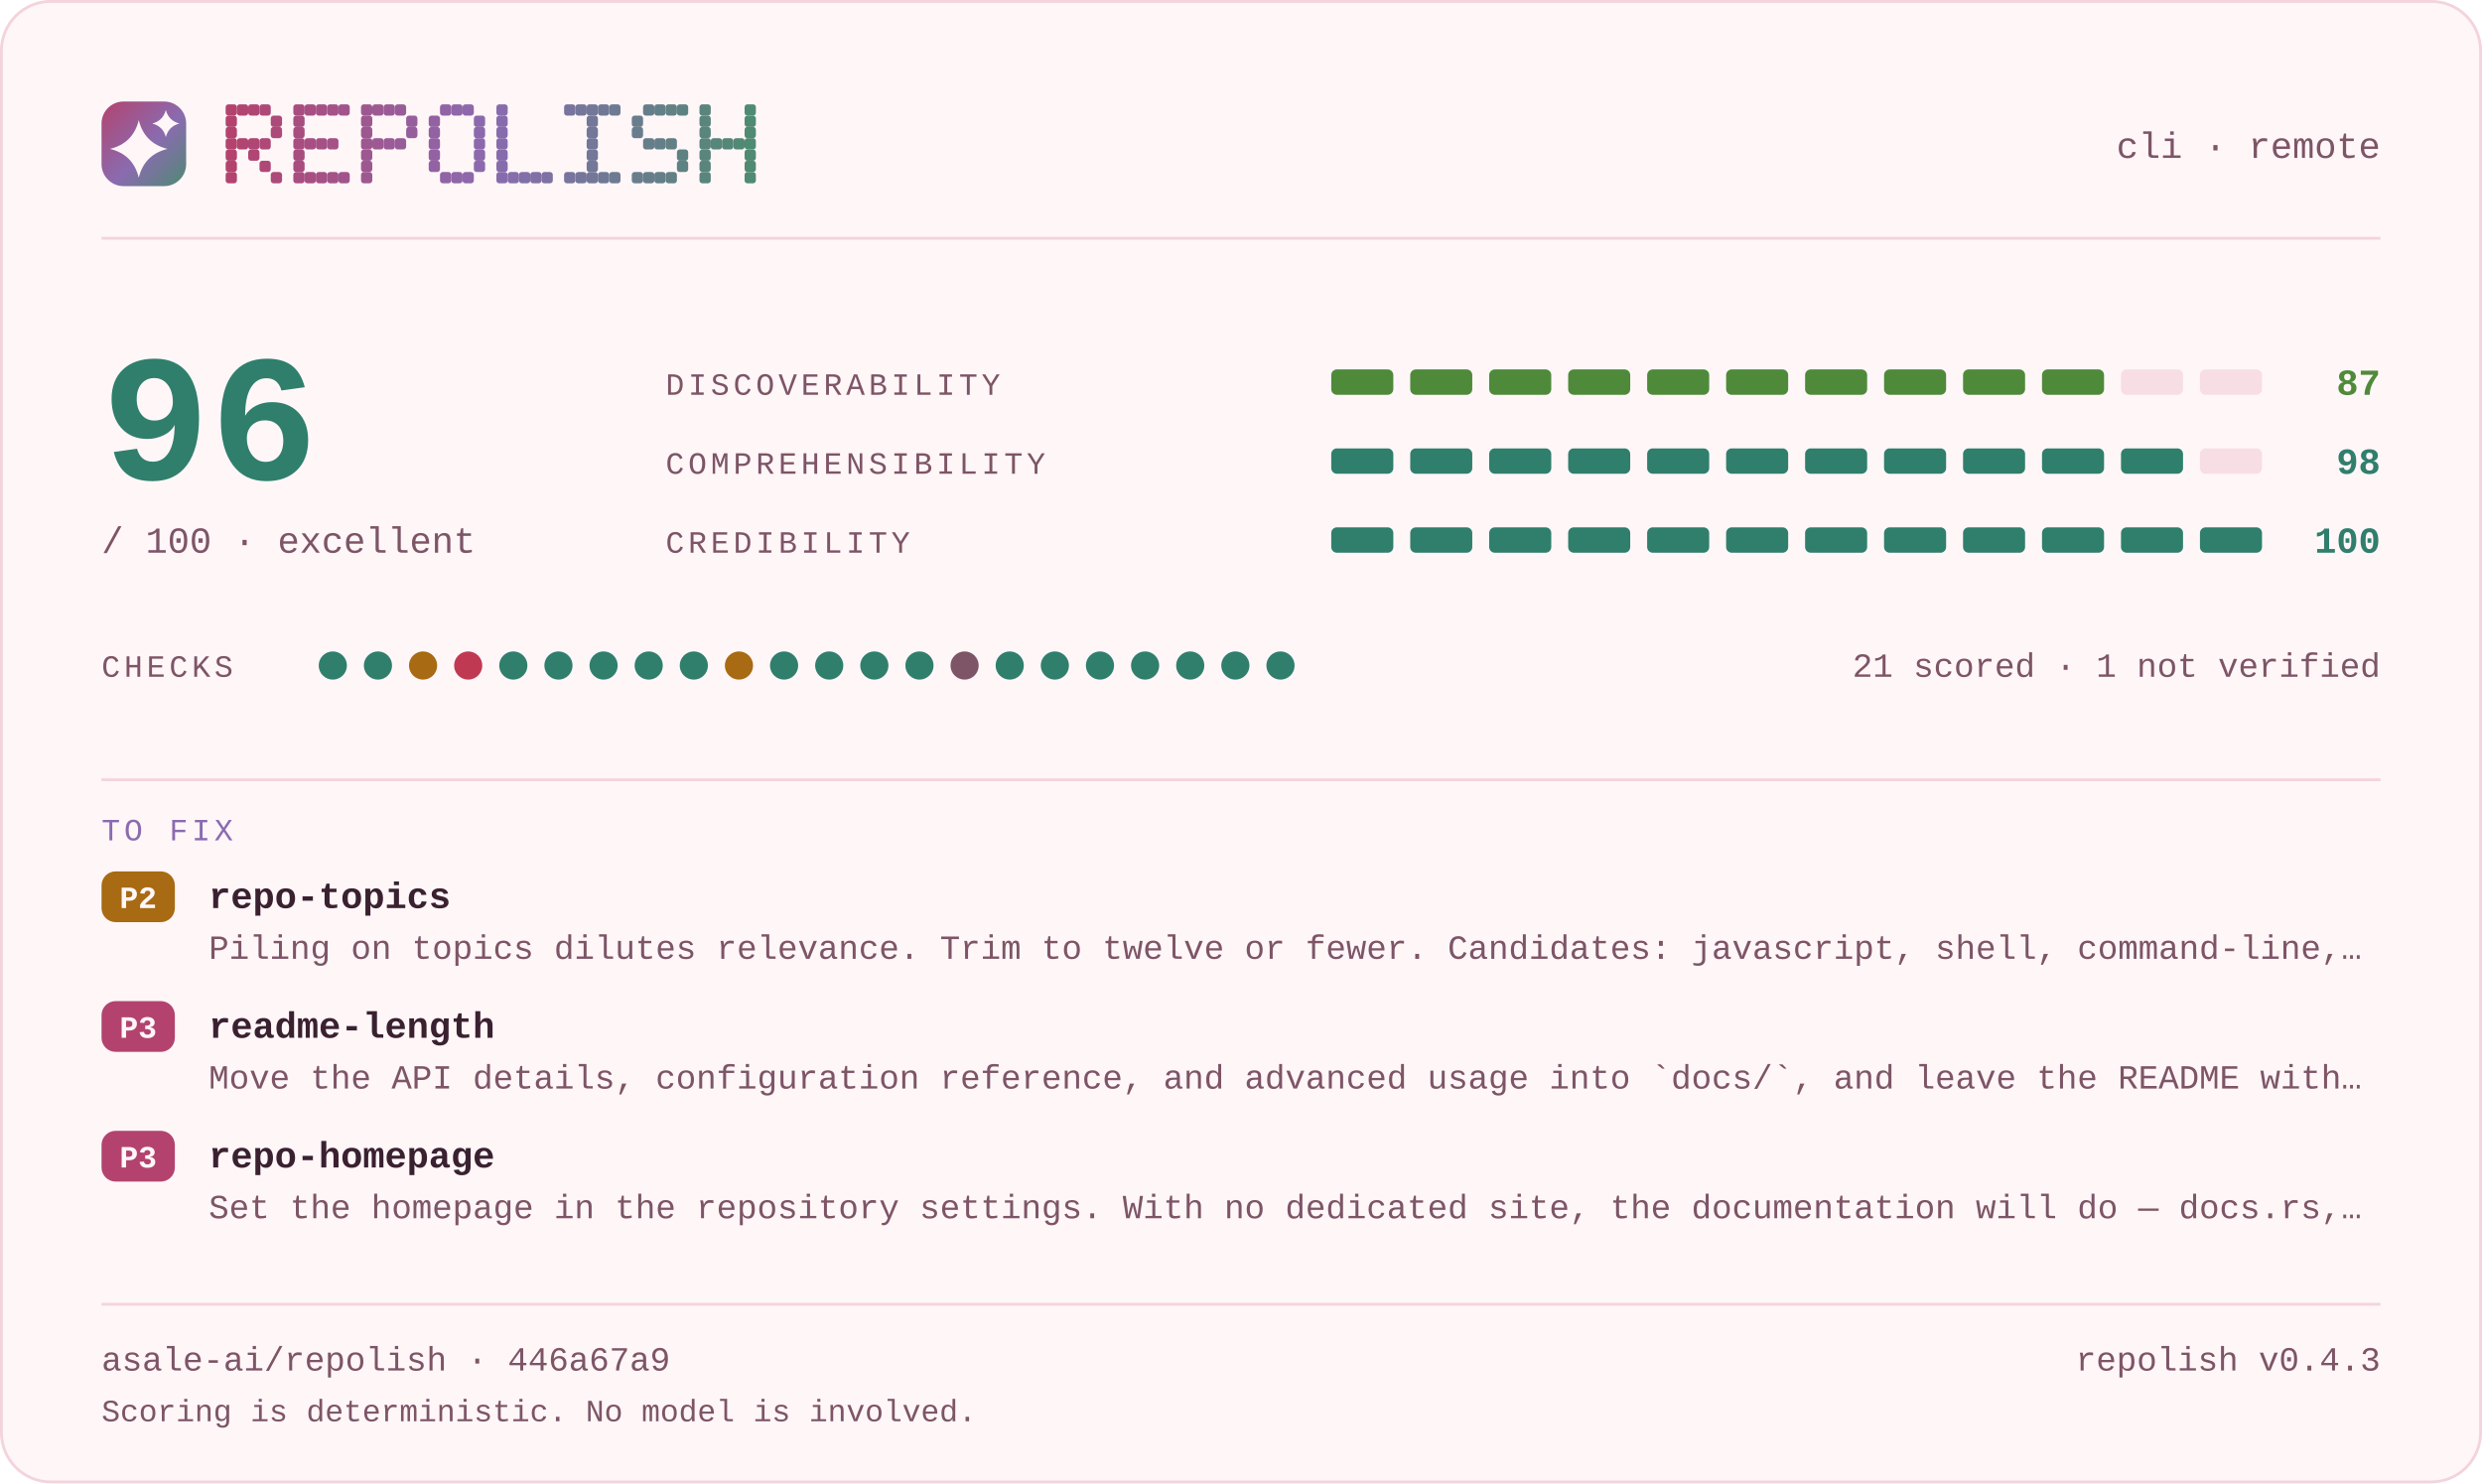
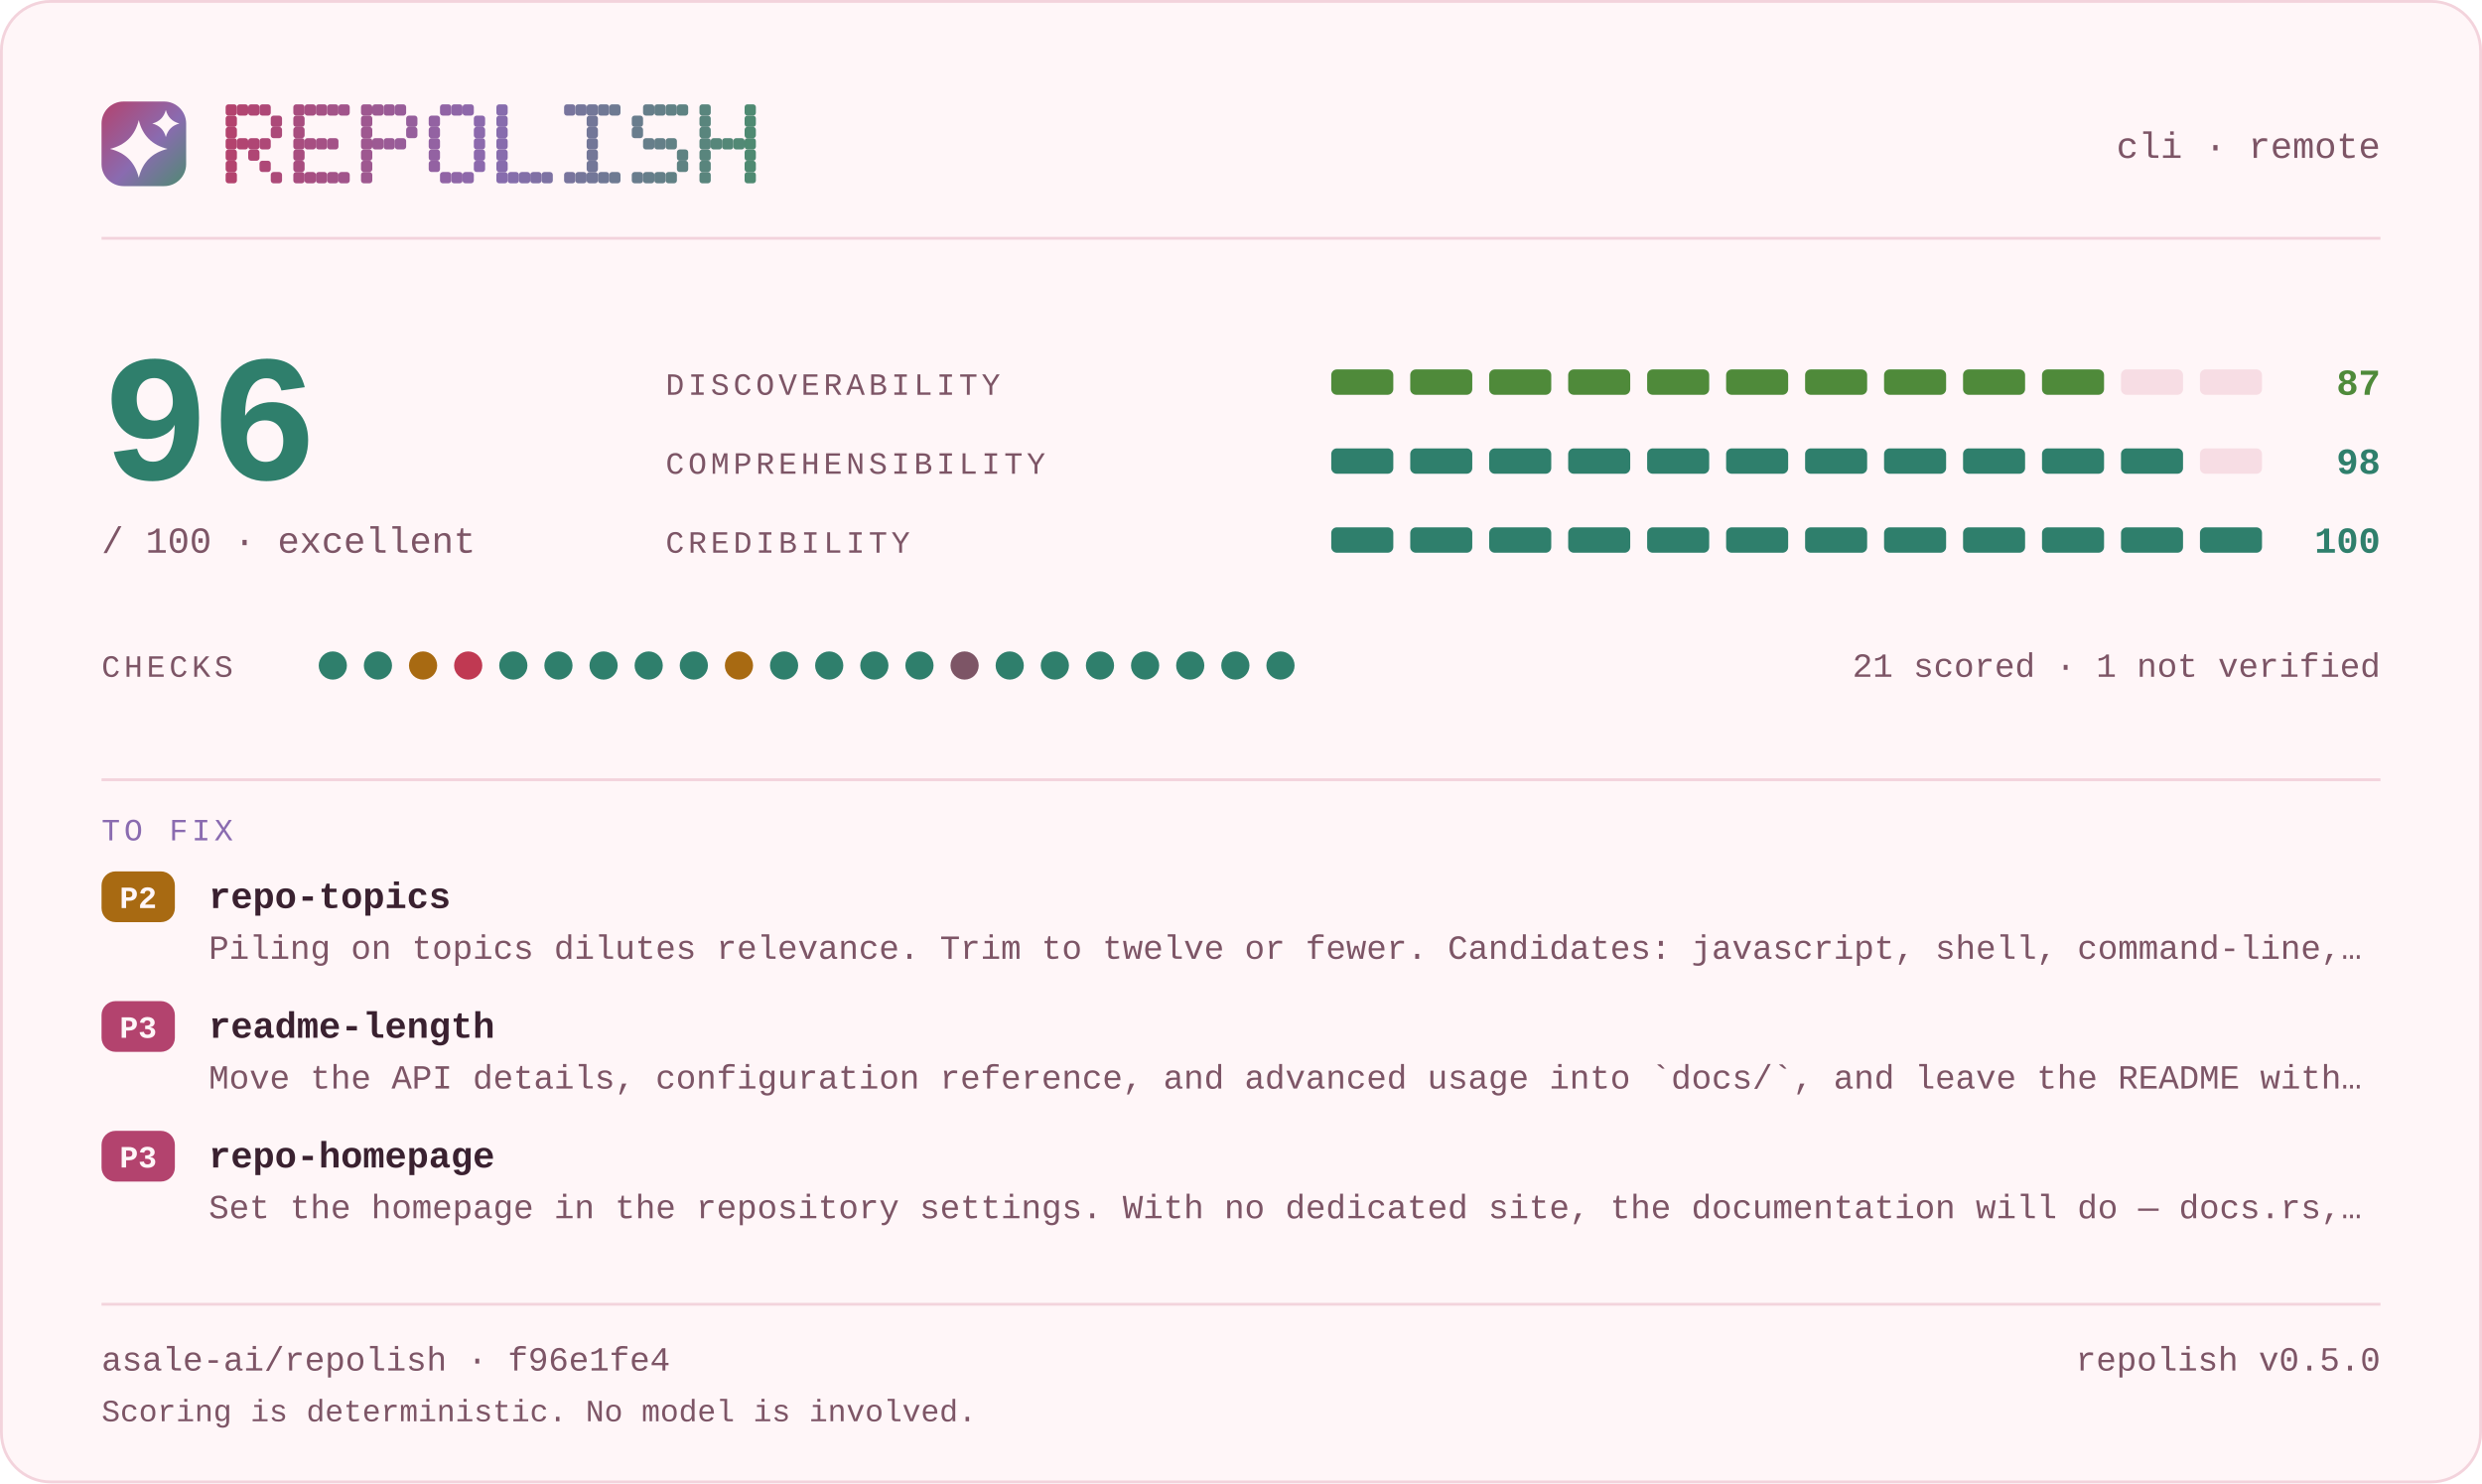
<svg xmlns="http://www.w3.org/2000/svg" width="880" height="526" viewBox="0 0 880 526" lang="en" role="img" aria-label="repolish report card — 96 out of 100">
  <defs>
    <linearGradient id="brand" x1="0" y1="0" x2="1" y2="1">
      <stop offset="0" stop-color="#b3436e" />
      <stop offset="0.55" stop-color="#8a6bb0" />
      <stop offset="1" stop-color="#4f8a72" />
    </linearGradient>
  </defs>
  <style>
    .t { font-family: ui-monospace, SFMono-Regular, "SF Mono", Menlo, Consolas, "Liberation Mono", "Noto Sans Mono CJK SC", "Noto Sans Mono CJK JP", "Microsoft YaHei", "Hiragino Sans", "Yu Gothic", monospace; }
  </style>
  <rect x="0" y="0" width="880" height="526" rx="18.0" fill="#fff6f8" />
  <rect x="0.5" y="0.5" width="879" height="525" rx="17.5" fill="none" stroke="#f3d3dc" />
  <rect x="36" y="36" width="30" height="30" rx="7.8" fill="url(#brand)" />
  <path d="M49.2 42.6Q51.2 50.8 59.4 52.8Q51.2 54.8 49.2 63.0Q47.2 54.8 39.0 52.8Q47.2 50.8 49.2 42.6Z" fill="#fff6f8" />
  <path d="M58.8 39.0Q59.8 42.8 63.6 43.8Q59.8 44.8 58.8 48.6Q57.8 44.8 54.0 43.8Q57.8 42.8 58.8 39.0Z" fill="#fff6f8" />
  <g fill="#b3436e">
    <rect x="80" y="37" width="4" height="4" rx="1" />
    <rect x="80" y="41" width="4" height="4" rx="1" />
    <rect x="80" y="45" width="4" height="4" rx="1" />
    <rect x="80" y="49" width="4" height="4" rx="1" />
    <rect x="80" y="53" width="4" height="4" rx="1" />
    <rect x="80" y="57" width="4" height="4" rx="1" />
    <rect x="80" y="61" width="4" height="4" rx="1" />
  </g>
  <g fill="#b14571">
    <rect x="84" y="37" width="4" height="4" rx="1" />
    <rect x="84" y="49" width="4" height="4" rx="1" />
  </g>
  <g fill="#af4674">
    <rect x="88" y="37" width="4" height="4" rx="1" />
    <rect x="88" y="49" width="4" height="4" rx="1" />
    <rect x="88" y="53" width="4" height="4" rx="1" />
  </g>
  <g fill="#ae4877">
    <rect x="92" y="37" width="4" height="4" rx="1" />
    <rect x="92" y="49" width="4" height="4" rx="1" />
    <rect x="92" y="57" width="4" height="4" rx="1" />
  </g>
  <g fill="#ac4a79">
    <rect x="96" y="41" width="4" height="4" rx="1" />
    <rect x="96" y="45" width="4" height="4" rx="1" />
    <rect x="96" y="61" width="4" height="4" rx="1" />
  </g>
  <g fill="#a84d7f">
    <rect x="104" y="37" width="4" height="4" rx="1" />
    <rect x="104" y="41" width="4" height="4" rx="1" />
    <rect x="104" y="45" width="4" height="4" rx="1" />
    <rect x="104" y="49" width="4" height="4" rx="1" />
    <rect x="104" y="53" width="4" height="4" rx="1" />
    <rect x="104" y="57" width="4" height="4" rx="1" />
    <rect x="104" y="61" width="4" height="4" rx="1" />
  </g>
  <g fill="#a74f82">
    <rect x="108" y="37" width="4" height="4" rx="1" />
    <rect x="108" y="49" width="4" height="4" rx="1" />
    <rect x="108" y="61" width="4" height="4" rx="1" />
  </g>
  <g fill="#a55185">
    <rect x="112" y="37" width="4" height="4" rx="1" />
    <rect x="112" y="49" width="4" height="4" rx="1" />
    <rect x="112" y="61" width="4" height="4" rx="1" />
  </g>
  <g fill="#a35388">
    <rect x="116" y="37" width="4" height="4" rx="1" />
    <rect x="116" y="49" width="4" height="4" rx="1" />
    <rect x="116" y="61" width="4" height="4" rx="1" />
  </g>
  <g fill="#a1548b">
    <rect x="120" y="37" width="4" height="4" rx="1" />
    <rect x="120" y="61" width="4" height="4" rx="1" />
  </g>
  <g fill="#9e5890">
    <rect x="128" y="37" width="4" height="4" rx="1" />
    <rect x="128" y="41" width="4" height="4" rx="1" />
    <rect x="128" y="45" width="4" height="4" rx="1" />
    <rect x="128" y="49" width="4" height="4" rx="1" />
    <rect x="128" y="53" width="4" height="4" rx="1" />
    <rect x="128" y="57" width="4" height="4" rx="1" />
    <rect x="128" y="61" width="4" height="4" rx="1" />
  </g>
  <g fill="#9c5a93">
    <rect x="132" y="37" width="4" height="4" rx="1" />
    <rect x="132" y="49" width="4" height="4" rx="1" />
  </g>
  <g fill="#9a5b96">
    <rect x="136" y="37" width="4" height="4" rx="1" />
    <rect x="136" y="49" width="4" height="4" rx="1" />
  </g>
  <g fill="#985d99">
    <rect x="140" y="37" width="4" height="4" rx="1" />
    <rect x="140" y="49" width="4" height="4" rx="1" />
  </g>
  <g fill="#965f9c">
    <rect x="144" y="41" width="4" height="4" rx="1" />
    <rect x="144" y="45" width="4" height="4" rx="1" />
  </g>
  <g fill="#9362a2">
    <rect x="152" y="41" width="4" height="4" rx="1" />
    <rect x="152" y="45" width="4" height="4" rx="1" />
    <rect x="152" y="49" width="4" height="4" rx="1" />
    <rect x="152" y="53" width="4" height="4" rx="1" />
    <rect x="152" y="57" width="4" height="4" rx="1" />
  </g>
  <g fill="#9164a5">
    <rect x="156" y="37" width="4" height="4" rx="1" />
    <rect x="156" y="61" width="4" height="4" rx="1" />
  </g>
  <g fill="#8f66a7">
    <rect x="160" y="37" width="4" height="4" rx="1" />
    <rect x="160" y="61" width="4" height="4" rx="1" />
  </g>
  <g fill="#8e68aa">
    <rect x="164" y="37" width="4" height="4" rx="1" />
    <rect x="164" y="61" width="4" height="4" rx="1" />
  </g>
  <g fill="#8c69ad">
    <rect x="168" y="41" width="4" height="4" rx="1" />
    <rect x="168" y="45" width="4" height="4" rx="1" />
    <rect x="168" y="49" width="4" height="4" rx="1" />
    <rect x="168" y="53" width="4" height="4" rx="1" />
    <rect x="168" y="57" width="4" height="4" rx="1" />
  </g>
  <g fill="#876cad">
    <rect x="176" y="37" width="4" height="4" rx="1" />
    <rect x="176" y="41" width="4" height="4" rx="1" />
    <rect x="176" y="45" width="4" height="4" rx="1" />
    <rect x="176" y="49" width="4" height="4" rx="1" />
    <rect x="176" y="53" width="4" height="4" rx="1" />
    <rect x="176" y="57" width="4" height="4" rx="1" />
    <rect x="176" y="61" width="4" height="4" rx="1" />
  </g>
  <g fill="#856eab">
    <rect x="180" y="61" width="4" height="4" rx="1" />
  </g>
  <g fill="#826fa8">
    <rect x="184" y="61" width="4" height="4" rx="1" />
  </g>
  <g fill="#8070a5">
    <rect x="188" y="61" width="4" height="4" rx="1" />
  </g>
  <g fill="#7d72a3">
    <rect x="192" y="61" width="4" height="4" rx="1" />
  </g>
  <g fill="#78749d">
    <rect x="200" y="37" width="4" height="4" rx="1" />
    <rect x="200" y="61" width="4" height="4" rx="1" />
  </g>
  <g fill="#75769a">
    <rect x="204" y="37" width="4" height="4" rx="1" />
    <rect x="204" y="61" width="4" height="4" rx="1" />
  </g>
  <g fill="#737798">
    <rect x="208" y="37" width="4" height="4" rx="1" />
    <rect x="208" y="41" width="4" height="4" rx="1" />
    <rect x="208" y="45" width="4" height="4" rx="1" />
    <rect x="208" y="49" width="4" height="4" rx="1" />
    <rect x="208" y="53" width="4" height="4" rx="1" />
    <rect x="208" y="57" width="4" height="4" rx="1" />
    <rect x="208" y="61" width="4" height="4" rx="1" />
  </g>
  <g fill="#707895">
    <rect x="212" y="37" width="4" height="4" rx="1" />
    <rect x="212" y="61" width="4" height="4" rx="1" />
  </g>
  <g fill="#6e7a92">
    <rect x="216" y="37" width="4" height="4" rx="1" />
    <rect x="216" y="61" width="4" height="4" rx="1" />
  </g>
  <g fill="#697d8d">
    <rect x="224" y="41" width="4" height="4" rx="1" />
    <rect x="224" y="45" width="4" height="4" rx="1" />
    <rect x="224" y="61" width="4" height="4" rx="1" />
  </g>
  <g fill="#667e8a">
    <rect x="228" y="37" width="4" height="4" rx="1" />
    <rect x="228" y="49" width="4" height="4" rx="1" />
    <rect x="228" y="61" width="4" height="4" rx="1" />
  </g>
  <g fill="#647f88">
    <rect x="232" y="37" width="4" height="4" rx="1" />
    <rect x="232" y="49" width="4" height="4" rx="1" />
    <rect x="232" y="61" width="4" height="4" rx="1" />
  </g>
  <g fill="#618185">
    <rect x="236" y="37" width="4" height="4" rx="1" />
    <rect x="236" y="49" width="4" height="4" rx="1" />
    <rect x="236" y="61" width="4" height="4" rx="1" />
  </g>
  <g fill="#5e8282">
    <rect x="240" y="37" width="4" height="4" rx="1" />
    <rect x="240" y="53" width="4" height="4" rx="1" />
    <rect x="240" y="57" width="4" height="4" rx="1" />
  </g>
  <g fill="#59857d">
    <rect x="248" y="37" width="4" height="4" rx="1" />
    <rect x="248" y="41" width="4" height="4" rx="1" />
    <rect x="248" y="45" width="4" height="4" rx="1" />
    <rect x="248" y="49" width="4" height="4" rx="1" />
    <rect x="248" y="53" width="4" height="4" rx="1" />
    <rect x="248" y="57" width="4" height="4" rx="1" />
    <rect x="248" y="61" width="4" height="4" rx="1" />
  </g>
  <g fill="#57867a">
    <rect x="252" y="49" width="4" height="4" rx="1" />
  </g>
  <g fill="#548777">
    <rect x="256" y="49" width="4" height="4" rx="1" />
  </g>
  <g fill="#528975">
    <rect x="260" y="49" width="4" height="4" rx="1" />
  </g>
  <g fill="#4f8a72">
    <rect x="264" y="37" width="4" height="4" rx="1" />
    <rect x="264" y="41" width="4" height="4" rx="1" />
    <rect x="264" y="45" width="4" height="4" rx="1" />
    <rect x="264" y="49" width="4" height="4" rx="1" />
    <rect x="264" y="53" width="4" height="4" rx="1" />
    <rect x="264" y="57" width="4" height="4" rx="1" />
    <rect x="264" y="61" width="4" height="4" rx="1" />
  </g>
  <text class="t" x="844" y="56" font-size="13" fill="#7d5566" text-anchor="end">cli · remote</text>
  <rect x="36" y="84" width="808" height="1" fill="#f3d3dc" />
  <text class="t" x="36" y="170" font-size="64" fill="#2f7f6c" text-anchor="start" font-weight="700">96</text>
  <text class="t" x="36" y="196" font-size="13" fill="#7d5566" text-anchor="start">/ 100  ·  excellent</text>
  <text class="t" x="236" y="140" font-size="11" fill="#7d5566" text-anchor="start" letter-spacing="1.4">DISCOVERABILITY</text>
  <rect x="472" y="131" width="22" height="9" rx="2.0" fill="#4f8a3a" />
  <rect x="500" y="131" width="22" height="9" rx="2.0" fill="#4f8a3a" />
  <rect x="528" y="131" width="22" height="9" rx="2.0" fill="#4f8a3a" />
  <rect x="556" y="131" width="22" height="9" rx="2.0" fill="#4f8a3a" />
  <rect x="584" y="131" width="22" height="9" rx="2.0" fill="#4f8a3a" />
  <rect x="612" y="131" width="22" height="9" rx="2.0" fill="#4f8a3a" />
  <rect x="640" y="131" width="22" height="9" rx="2.0" fill="#4f8a3a" />
  <rect x="668" y="131" width="22" height="9" rx="2.0" fill="#4f8a3a" />
  <rect x="696" y="131" width="22" height="9" rx="2.0" fill="#4f8a3a" />
  <rect x="724" y="131" width="22" height="9" rx="2.0" fill="#4f8a3a" />
  <rect x="752" y="131" width="22" height="9" rx="2.0" fill="#f7dde4" />
  <rect x="780" y="131" width="22" height="9" rx="2.0" fill="#f7dde4" />
  <text class="t" x="844" y="140" font-size="13" fill="#4f8a3a" text-anchor="end" font-weight="700">87</text>
  <text class="t" x="236" y="168" font-size="11" fill="#7d5566" text-anchor="start" letter-spacing="1.4">COMPREHENSIBILITY</text>
  <rect x="472" y="159" width="22" height="9" rx="2.0" fill="#2f7f6c" />
  <rect x="500" y="159" width="22" height="9" rx="2.0" fill="#2f7f6c" />
  <rect x="528" y="159" width="22" height="9" rx="2.0" fill="#2f7f6c" />
  <rect x="556" y="159" width="22" height="9" rx="2.0" fill="#2f7f6c" />
  <rect x="584" y="159" width="22" height="9" rx="2.0" fill="#2f7f6c" />
  <rect x="612" y="159" width="22" height="9" rx="2.0" fill="#2f7f6c" />
  <rect x="640" y="159" width="22" height="9" rx="2.0" fill="#2f7f6c" />
  <rect x="668" y="159" width="22" height="9" rx="2.0" fill="#2f7f6c" />
  <rect x="696" y="159" width="22" height="9" rx="2.0" fill="#2f7f6c" />
  <rect x="724" y="159" width="22" height="9" rx="2.0" fill="#2f7f6c" />
  <rect x="752" y="159" width="22" height="9" rx="2.0" fill="#2f7f6c" />
  <rect x="780" y="159" width="22" height="9" rx="2.0" fill="#f7dde4" />
  <text class="t" x="844" y="168" font-size="13" fill="#2f7f6c" text-anchor="end" font-weight="700">98</text>
  <text class="t" x="236" y="196" font-size="11" fill="#7d5566" text-anchor="start" letter-spacing="1.4">CREDIBILITY</text>
  <rect x="472" y="187" width="22" height="9" rx="2.0" fill="#2f7f6c" />
  <rect x="500" y="187" width="22" height="9" rx="2.0" fill="#2f7f6c" />
  <rect x="528" y="187" width="22" height="9" rx="2.0" fill="#2f7f6c" />
  <rect x="556" y="187" width="22" height="9" rx="2.0" fill="#2f7f6c" />
  <rect x="584" y="187" width="22" height="9" rx="2.0" fill="#2f7f6c" />
  <rect x="612" y="187" width="22" height="9" rx="2.0" fill="#2f7f6c" />
  <rect x="640" y="187" width="22" height="9" rx="2.0" fill="#2f7f6c" />
  <rect x="668" y="187" width="22" height="9" rx="2.0" fill="#2f7f6c" />
  <rect x="696" y="187" width="22" height="9" rx="2.0" fill="#2f7f6c" />
  <rect x="724" y="187" width="22" height="9" rx="2.0" fill="#2f7f6c" />
  <rect x="752" y="187" width="22" height="9" rx="2.0" fill="#2f7f6c" />
  <rect x="780" y="187" width="22" height="9" rx="2.0" fill="#2f7f6c" />
  <text class="t" x="844" y="196" font-size="13" fill="#2f7f6c" text-anchor="end" font-weight="700">100</text>
  <text class="t" x="36" y="240" font-size="11" fill="#7d5566" text-anchor="start" letter-spacing="1.4">CHECKS</text>
  <circle cx="118" cy="236" r="5" fill="#2f7f6c" />
  <circle cx="134" cy="236" r="5" fill="#2f7f6c" />
  <circle cx="150" cy="236" r="5" fill="#a86a12" />
  <circle cx="166" cy="236" r="5" fill="#c03952" />
  <circle cx="182" cy="236" r="5" fill="#2f7f6c" />
  <circle cx="198" cy="236" r="5" fill="#2f7f6c" />
  <circle cx="214" cy="236" r="5" fill="#2f7f6c" />
  <circle cx="230" cy="236" r="5" fill="#2f7f6c" />
  <circle cx="246" cy="236" r="5" fill="#2f7f6c" />
  <circle cx="262" cy="236" r="5" fill="#a86a12" />
  <circle cx="278" cy="236" r="5" fill="#2f7f6c" />
  <circle cx="294" cy="236" r="5" fill="#2f7f6c" />
  <circle cx="310" cy="236" r="5" fill="#2f7f6c" />
  <circle cx="326" cy="236" r="5" fill="#2f7f6c" />
  <circle cx="342" cy="236" r="5" fill="#7d5566" />
  <circle cx="358" cy="236" r="5" fill="#2f7f6c" />
  <circle cx="374" cy="236" r="5" fill="#2f7f6c" />
  <circle cx="390" cy="236" r="5" fill="#2f7f6c" />
  <circle cx="406" cy="236" r="5" fill="#2f7f6c" />
  <circle cx="422" cy="236" r="5" fill="#2f7f6c" />
  <circle cx="438" cy="236" r="5" fill="#2f7f6c" />
  <circle cx="454" cy="236" r="5" fill="#2f7f6c" />
  <text class="t" x="844" y="240" font-size="12" fill="#7d5566" text-anchor="end">21 scored · 1 not verified</text>
  <rect x="36" y="276" width="808" height="1" fill="#f3d3dc" />
  <text class="t" x="36" y="298" font-size="11" fill="#8a6bb0" text-anchor="start" letter-spacing="1.4">TO FIX</text>
  <rect x="36" y="309" width="26" height="18" rx="5.0" fill="#a86a12" />
  <text class="t" x="49" y="322" font-size="11" fill="#fff6f8" text-anchor="middle" font-weight="700">P2</text>
  <text class="t" x="74" y="322" font-size="13" fill="#3a2130" text-anchor="start" font-weight="700">repo-topics</text>
  <text class="t" x="74" y="340" font-size="12" fill="#7d5566" text-anchor="start">Piling on topics dilutes relevance. Trim to twelve or fewer. Candidates: javascript, shell, command-line,…</text>
  <rect x="36" y="355" width="26" height="18" rx="5.0" fill="#b3436e" />
  <text class="t" x="49" y="368" font-size="11" fill="#fff6f8" text-anchor="middle" font-weight="700">P3</text>
  <text class="t" x="74" y="368" font-size="13" fill="#3a2130" text-anchor="start" font-weight="700">readme-length</text>
  <text class="t" x="74" y="386" font-size="12" fill="#7d5566" text-anchor="start">Move the API details, configuration reference, and advanced usage into `docs/`, and leave the README with…</text>
  <rect x="36" y="401" width="26" height="18" rx="5.0" fill="#b3436e" />
  <text class="t" x="49" y="414" font-size="11" fill="#fff6f8" text-anchor="middle" font-weight="700">P3</text>
  <text class="t" x="74" y="414" font-size="13" fill="#3a2130" text-anchor="start" font-weight="700">repo-homepage</text>
  <text class="t" x="74" y="432" font-size="12" fill="#7d5566" text-anchor="start">Set the homepage in the repository settings. With no dedicated site, the documentation will do — docs.rs,…</text>
  <rect x="36" y="462" width="808" height="1" fill="#f3d3dc" />
-   <text class="t" x="36" y="486" font-size="12" fill="#7d5566" text-anchor="start">asale-ai/repolish · 446a67a9</text>
-   <text class="t" x="844" y="486" font-size="12" fill="#7d5566" text-anchor="end">repolish v0.4.3</text>
+   <text class="t" x="36" y="486" font-size="12" fill="#7d5566" text-anchor="start">asale-ai/repolish · f96e1fe4</text>
+   <text class="t" x="844" y="486" font-size="12" fill="#7d5566" text-anchor="end">repolish v0.5.0</text>
  <text class="t" x="36" y="504" font-size="11" fill="#7d5566" text-anchor="start">Scoring is deterministic. No model is involved.</text>
</svg>
